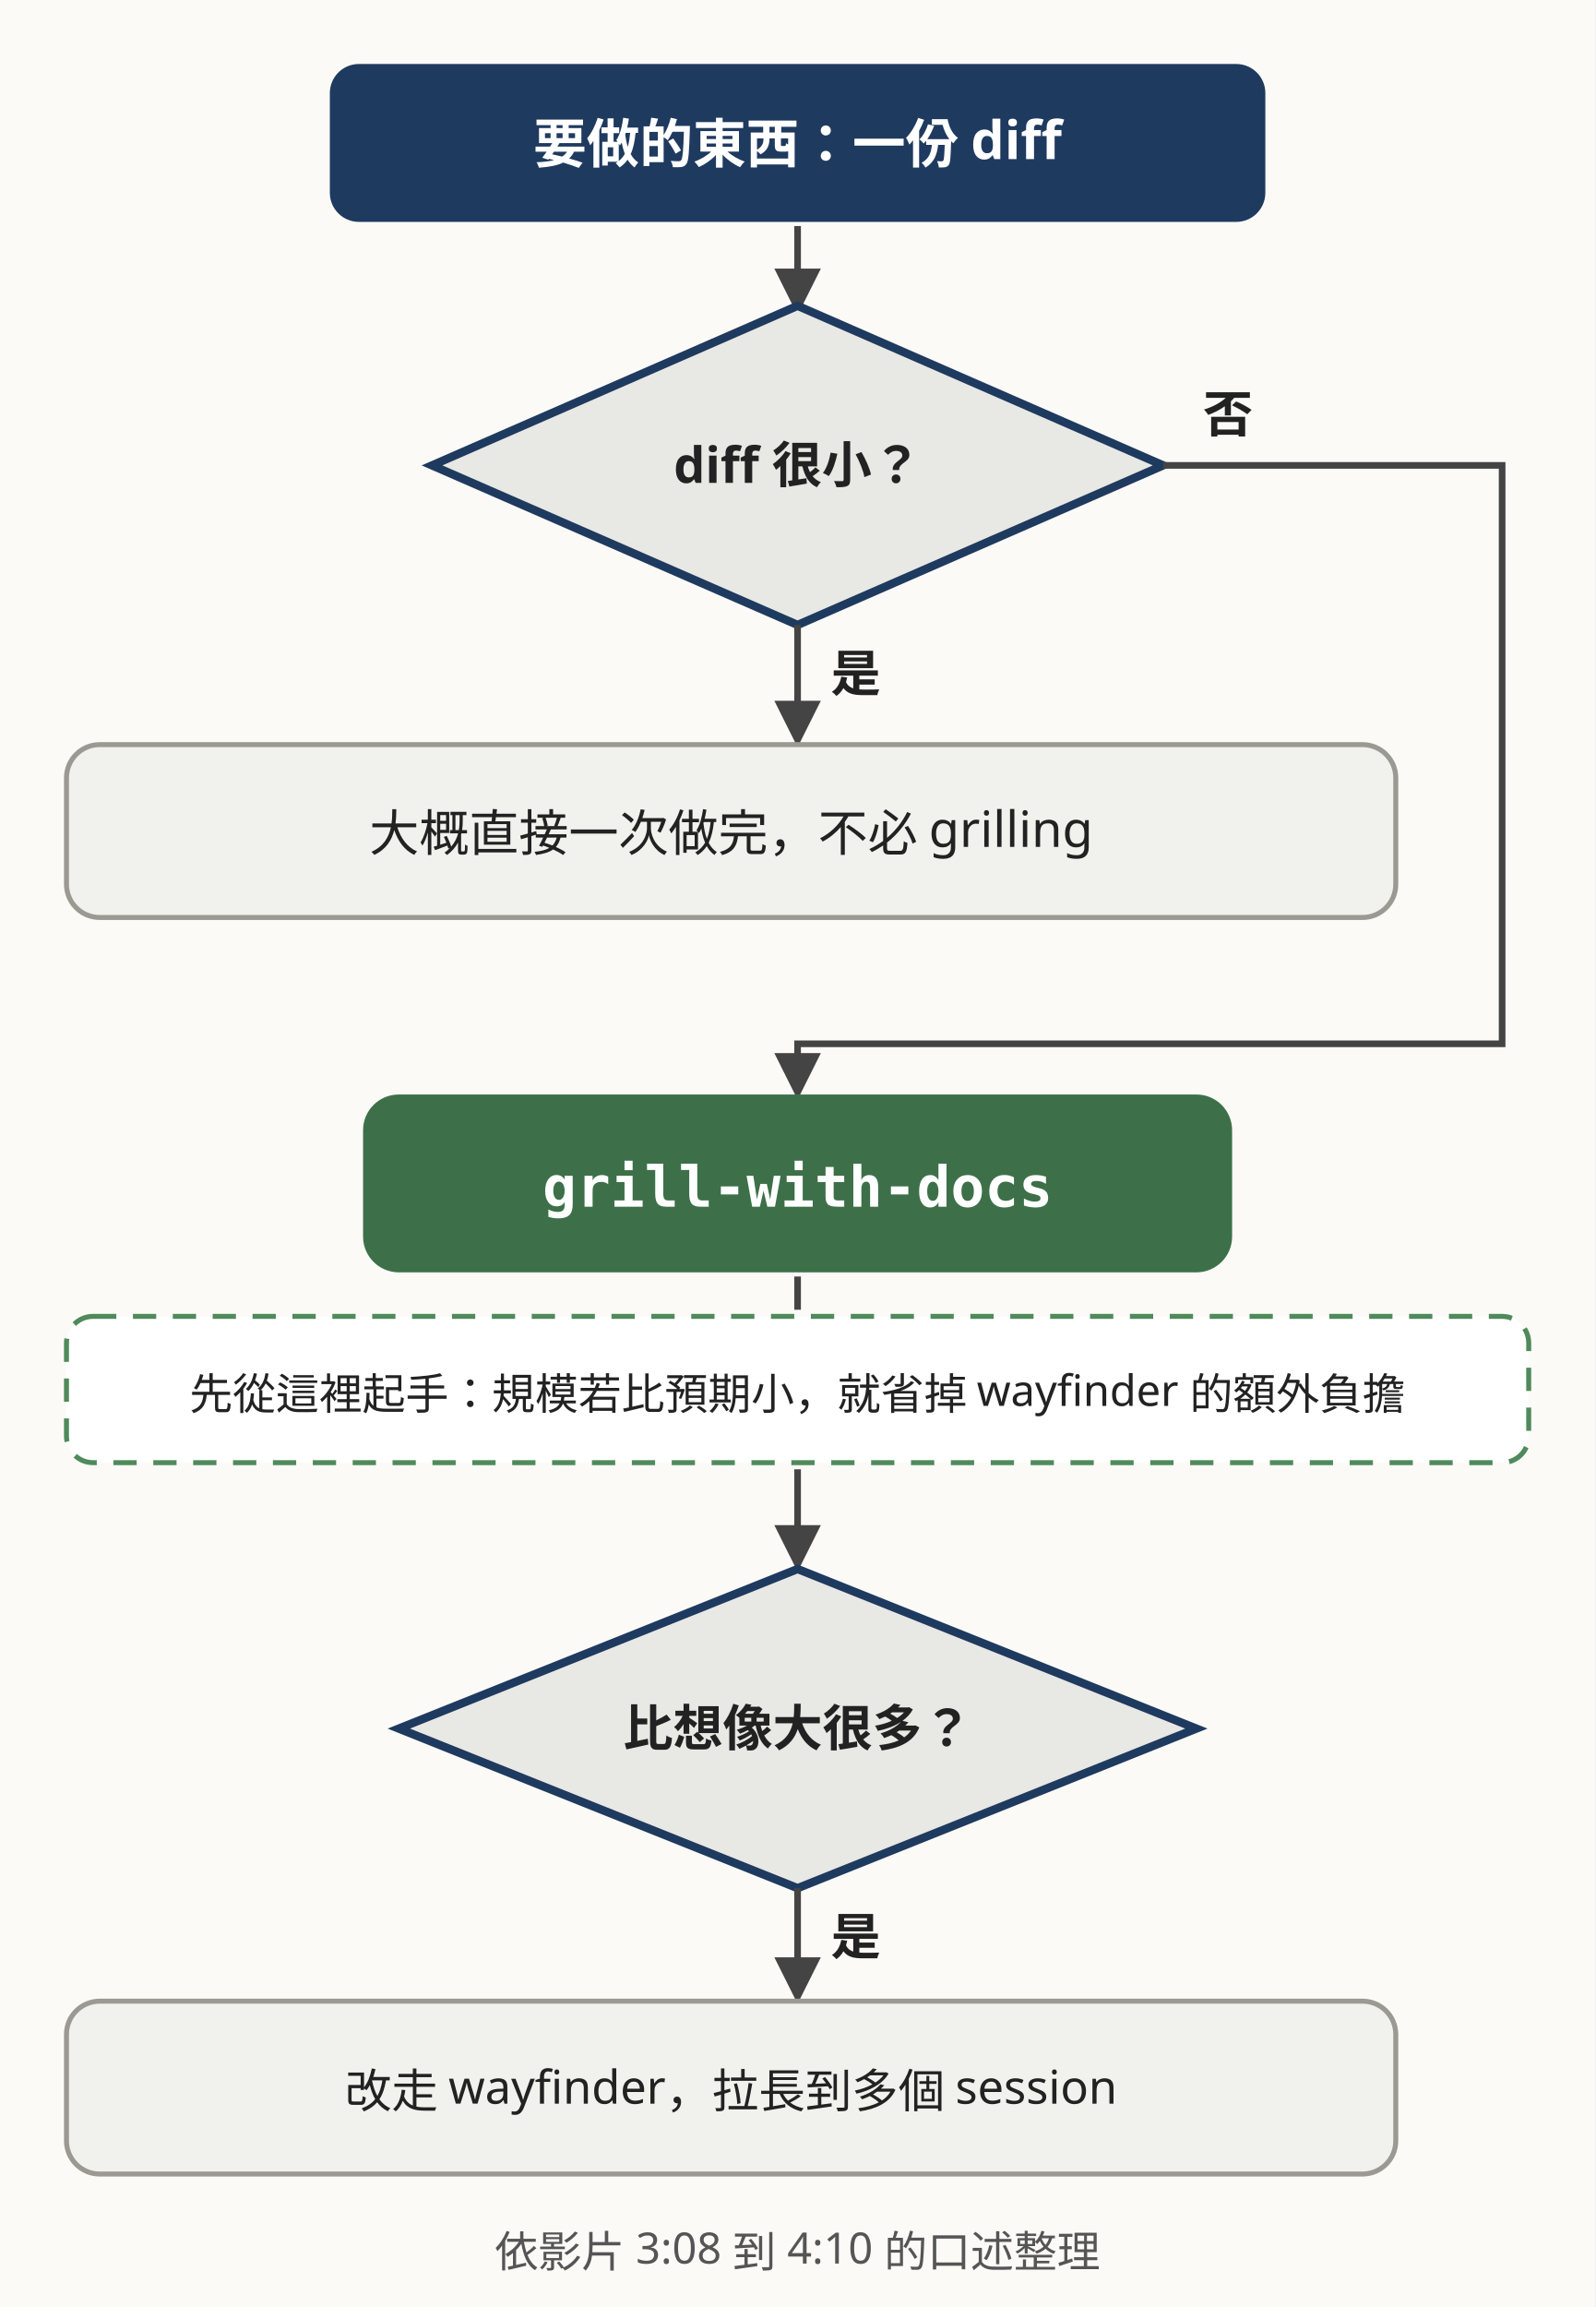
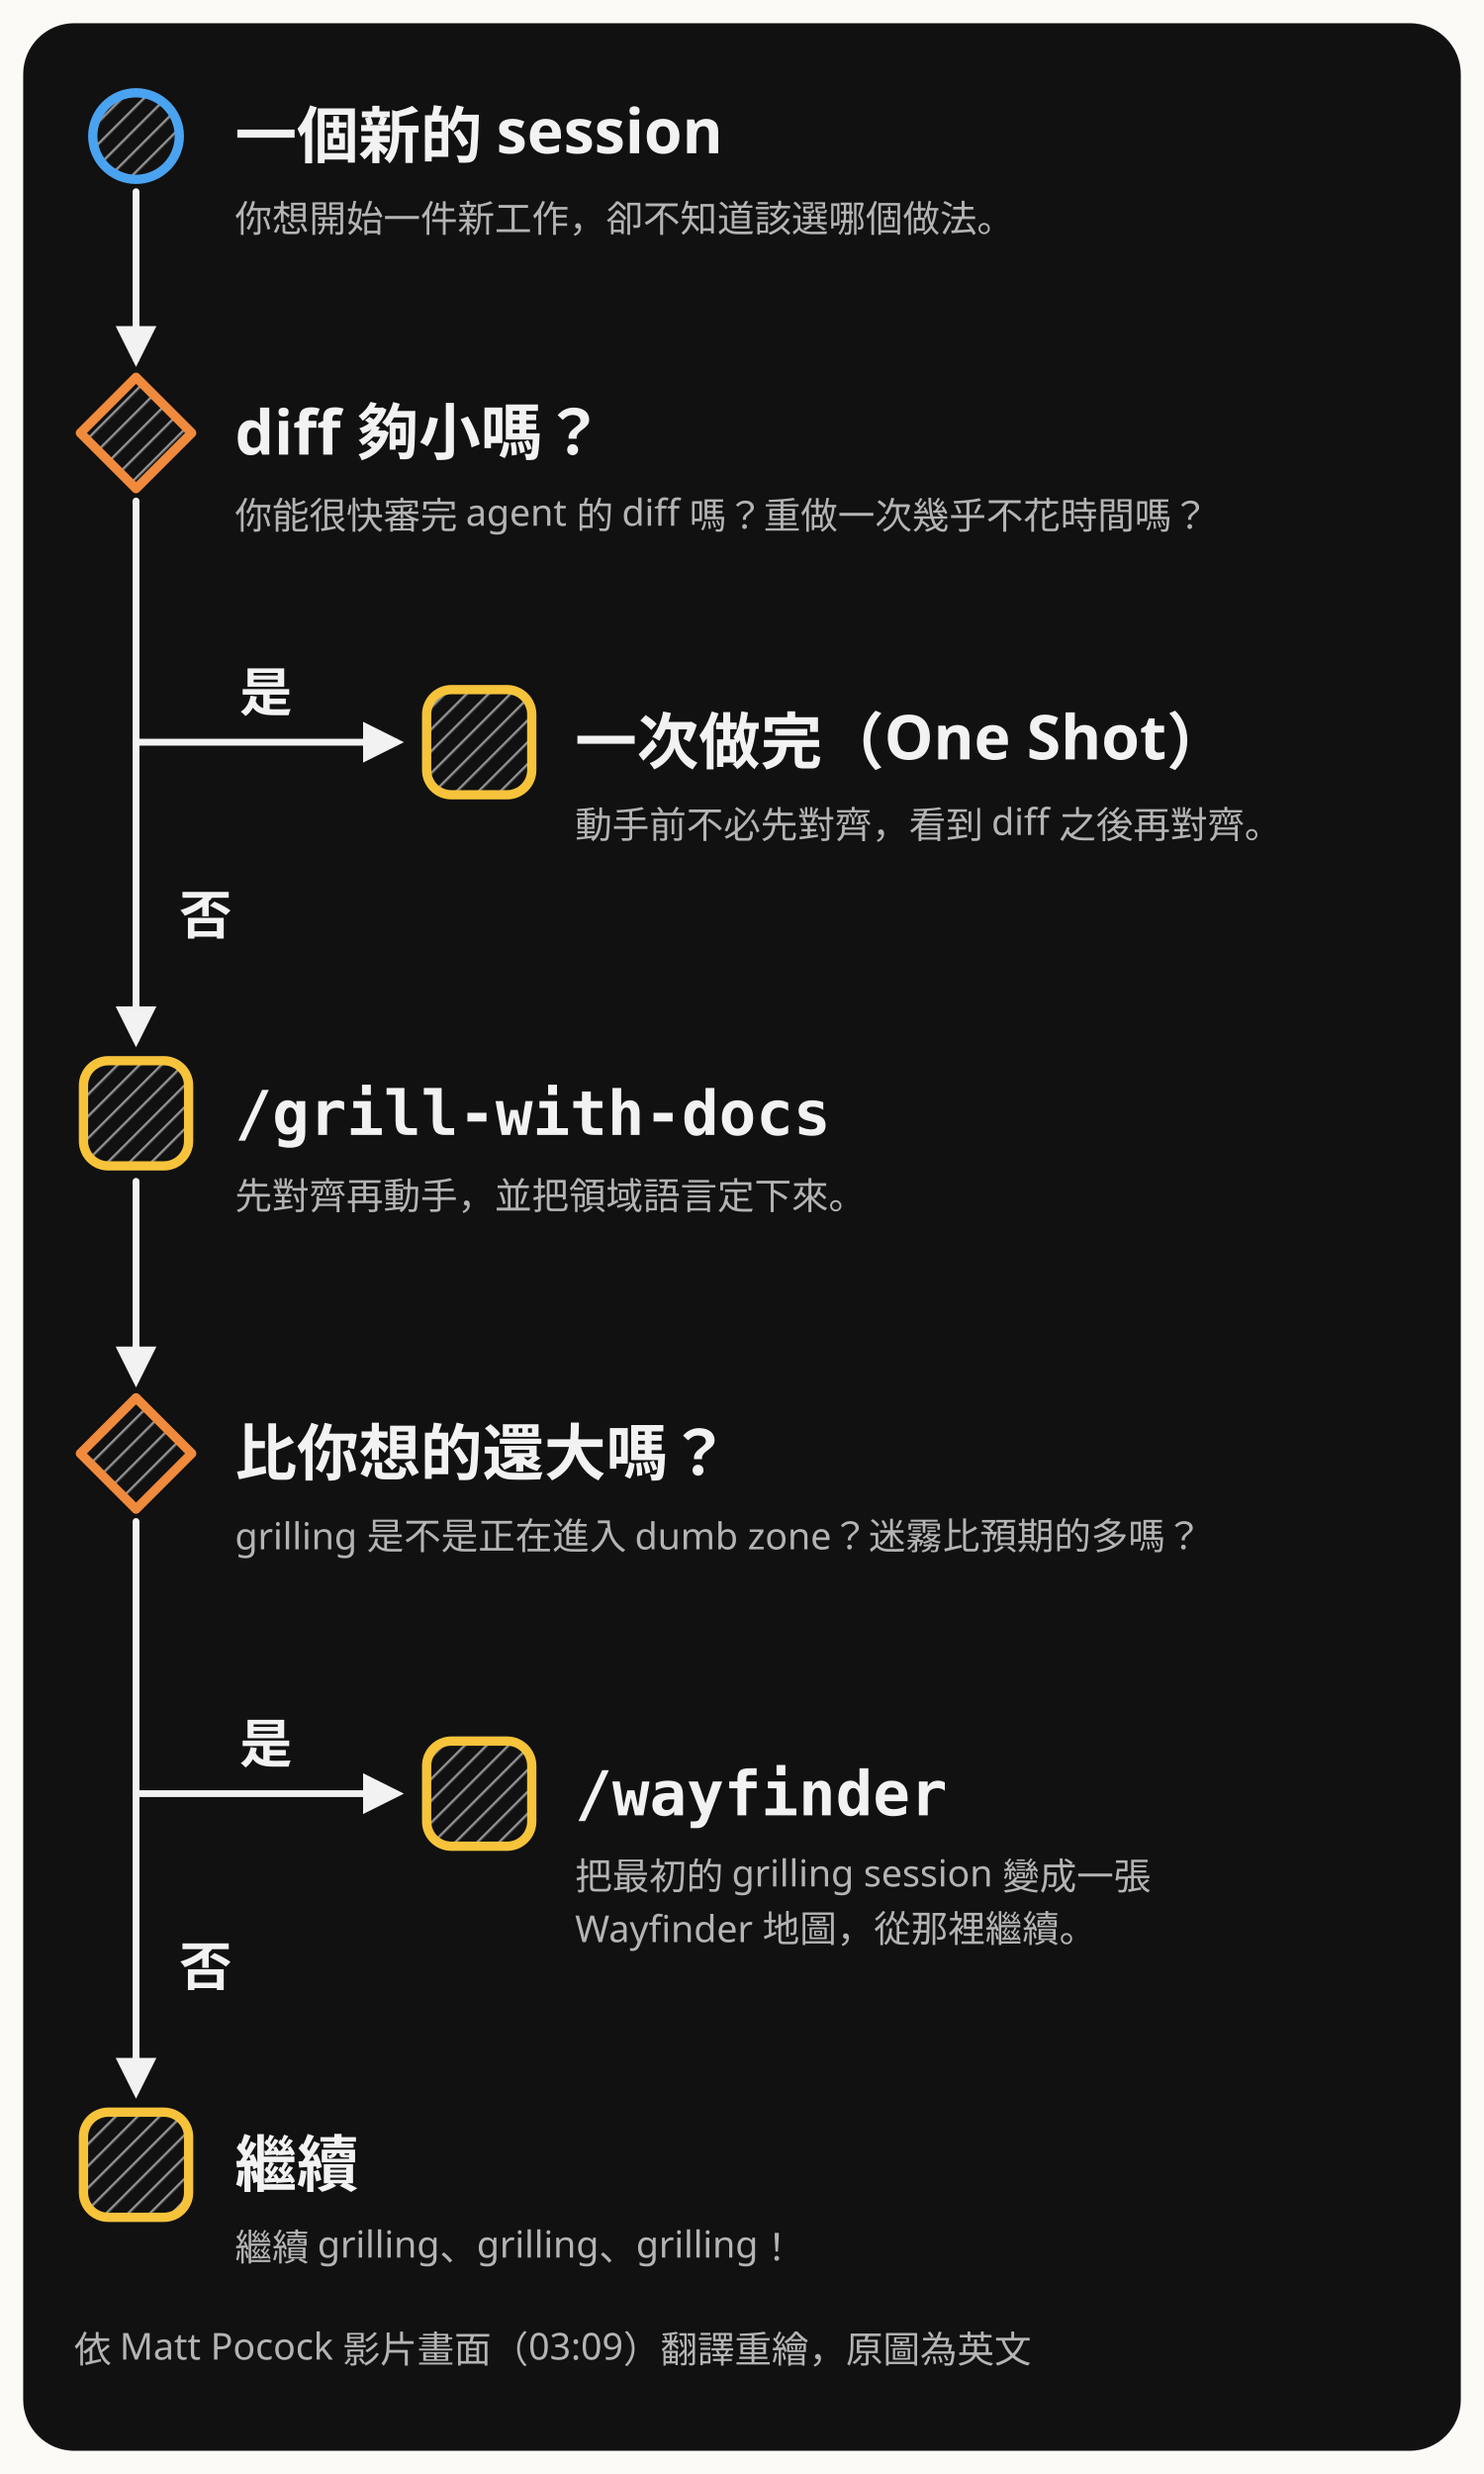
- <svg xmlns="http://www.w3.org/2000/svg" viewBox="0 0 480 694" width="480" height="694" role="img" font-family="PingFang TC, Noto Sans TC, Microsoft JhengHei, sans-serif">
+ <svg xmlns="http://www.w3.org/2000/svg" viewBox="0 0 480 800" width="480" height="800" role="img" font-family="PingFang TC, Noto Sans TC, Microsoft JhengHei, sans-serif">
  <defs>
    <marker id="ah" viewBox="0 0 10 10" refX="8" refY="5" markerWidth="7" markerHeight="7" orient="auto-start-reverse">
      <path d="M0 0 L10 5 L0 10 z" fill="#444" />
    </marker>
+     <marker id="ahw" viewBox="0 0 10 10" refX="8" refY="5" markerWidth="6" markerHeight="6" orient="auto-start-reverse">
+       <path d="M0 0 L10 5 L0 10 z" fill="#f2f2f2" />
+     </marker>
+     <pattern id="hatch" width="5" height="5" patternUnits="userSpaceOnUse" patternTransform="rotate(45)">
+       <path d="M0 0 L0 5" stroke="#8a8a8a" stroke-width="1.6" />
+     </pattern>
  </defs>
-   <rect width="480" height="694" fill="#fbfaf7" />
-   <rect x="100" y="20" width="280" height="46" rx="8" fill="#1f3a5f" stroke="#1f3a5f" stroke-width="1.5" />
-   <text x="240" y="49" font-size="16" fill="#ffffff" font-weight="bold" text-anchor="middle">要做的東西：一份 diff</text>
-   <path d="M240 68 L240 92" stroke="#444" stroke-width="2" fill="none" marker-end="url(#ah)" />
-   <polygon points="240,92.0 350.0,140 240,188.0 130.0,140" fill="#e8e8e4" stroke="#1f3a5f" stroke-width="2.5" />
-   <text x="240" y="145.25" font-size="15" fill="#222222" font-weight="bold" text-anchor="middle">diff 很小？</text>
-   <path d="M240 188 L240 222" stroke="#444" stroke-width="2" fill="none" marker-end="url(#ah)" />
-   <text x="250" y="208" font-size="15" fill="#222222" font-weight="bold" text-anchor="start">是</text>
-   <rect x="20" y="224" width="400" height="52" rx="10" fill="#f1f1ed" stroke="#9a9a92" stroke-width="1.5" />
-   <text x="220" y="256" font-size="15" fill="#222222" text-anchor="middle">大概直接一次做完，不必 grilling</text>
-   <path d="M350 140 L452 140 L452 314 L240 314 L240 328" stroke="#444" stroke-width="2" fill="none" marker-end="url(#ah)" />
-   <text x="362" y="130" font-size="15" fill="#222222" font-weight="bold" text-anchor="start">否</text>
-   <rect x="110" y="330" width="260" height="52" rx="10" fill="#3d7049" stroke="#3d7049" stroke-width="1.5" />
-   <text x="240" y="363" font-size="17" fill="#ffffff" font-weight="bold" text-anchor="middle" font-family="Menlo, Consolas, monospace">grill-with-docs</text>
-   <rect x="20" y="396" width="440" height="44" rx="8" fill="#ffffff" stroke="#4f8a5b" stroke-width="1.5" stroke-dasharray="7 5" />
-   <text x="240" y="424" font-size="13" fill="#222222" text-anchor="middle">先從這裡起手：規模若比預期小，就省掉 wayfinder 的額外負擔</text>
-   <path d="M240 384 L240 394" stroke="#444" stroke-width="2" fill="none" />
-   <path d="M240 442 L240 470" stroke="#444" stroke-width="2" fill="none" marker-end="url(#ah)" />
-   <polygon points="240,472.0 360.0,520 240,568.0 120.0,520" fill="#e8e8e4" stroke="#1f3a5f" stroke-width="2.5" />
-   <text x="240" y="525.25" font-size="15" fill="#222222" font-weight="bold" text-anchor="middle">比想像大很多？</text>
-   <path d="M240 568 L240 600" stroke="#444" stroke-width="2" fill="none" marker-end="url(#ah)" />
-   <text x="250" y="588" font-size="15" fill="#222222" font-weight="bold" text-anchor="start">是</text>
-   <rect x="20" y="602" width="400" height="52" rx="10" fill="#f1f1ed" stroke="#9a9a92" stroke-width="1.5" />
-   <text x="220" y="634" font-size="14" fill="#222222" text-anchor="middle">改走 wayfinder，拉長到多個 session</text>
-   <text x="240" y="682" font-size="13" fill="#555555" text-anchor="middle">依影片 3:08 到 4:10 的口述整理</text>
+   <rect width="480" height="800" fill="#fbfaf7" />
+   <rect x="8" y="8" width="464" height="784" rx="16" fill="#111111" stroke="#111111" stroke-width="1" />
+   <circle cx="44" cy="44" r="14" fill="url(#hatch)" stroke="#4aa3f0" stroke-width="3" />
+   <text x="76" y="51" font-size="20" fill="#f2f2f2" font-weight="bold" text-anchor="start">一個新的 session</text>
+   <text x="76" y="75" font-size="12" fill="#b4b4b4" text-anchor="start">你想開始一件新工作，卻不知道該選哪個做法。</text>
+   <path d="M44 62 L44 116" stroke="#f2f2f2" stroke-width="2.2" fill="none" stroke-linecap="round" marker-end="url(#ahw)" />
+   <polygon points="44,122 62,140 44,158 26,140" fill="url(#hatch)" stroke="#f08a3c" stroke-width="3" stroke-linejoin="round" />
+   <text x="76" y="147" font-size="20" fill="#f2f2f2" font-weight="bold" text-anchor="start">diff 夠小嗎？</text>
+   <text x="76" y="171" font-size="12" fill="#b4b4b4" text-anchor="start">你能很快審完 agent 的 diff 嗎？重做一次幾乎不花時間嗎？</text>
+   <path d="M44 162 L44 240" stroke="#f2f2f2" stroke-width="2.2" fill="none" stroke-linecap="round" />
+   <path d="M44 240 L44 336" stroke="#f2f2f2" stroke-width="2.2" fill="none" stroke-linecap="round" marker-end="url(#ahw)" />
+   <text x="58" y="302" font-size="17" fill="#f2f2f2" font-weight="bold" text-anchor="start">否</text>
+   <path d="M44 240 L128 240" stroke="#f2f2f2" stroke-width="2.2" fill="none" stroke-linecap="round" marker-end="url(#ahw)" />
+   <text x="86" y="230" font-size="17" fill="#f2f2f2" font-weight="bold" text-anchor="middle">是</text>
+   <rect x="138.0" y="223.0" width="34" height="34" rx="8" fill="url(#hatch)" stroke="#f6c33b" stroke-width="3" />
+   <text x="186" y="247" font-size="20" fill="#f2f2f2" font-weight="bold" text-anchor="start">一次做完（One Shot）</text>
+   <text x="186" y="271" font-size="12" fill="#b4b4b4" text-anchor="start">動手前不必先對齊，看到 diff 之後再對齊。</text>
+   <rect x="27.0" y="343.0" width="34" height="34" rx="8" fill="url(#hatch)" stroke="#f6c33b" stroke-width="3" />
+   <text x="76" y="367" font-size="20" fill="#f2f2f2" font-weight="bold" text-anchor="start" font-family="Menlo, Consolas, monospace">/grill-with-docs</text>
+   <text x="76" y="391" font-size="12" fill="#b4b4b4" text-anchor="start">先對齊再動手，並把領域語言定下來。</text>
+   <path d="M44 382 L44 446" stroke="#f2f2f2" stroke-width="2.2" fill="none" stroke-linecap="round" marker-end="url(#ahw)" />
+   <polygon points="44,452 62,470 44,488 26,470" fill="url(#hatch)" stroke="#f08a3c" stroke-width="3" stroke-linejoin="round" />
+   <text x="76" y="477" font-size="20" fill="#f2f2f2" font-weight="bold" text-anchor="start">比你想的還大嗎？</text>
+   <text x="76" y="501" font-size="12" fill="#b4b4b4" text-anchor="start">grilling 是不是正在進入 dumb zone？迷霧比預期的多嗎？</text>
+   <path d="M44 492 L44 580" stroke="#f2f2f2" stroke-width="2.2" fill="none" stroke-linecap="round" />
+   <path d="M44 580 L44 676" stroke="#f2f2f2" stroke-width="2.2" fill="none" stroke-linecap="round" marker-end="url(#ahw)" />
+   <text x="58" y="642" font-size="17" fill="#f2f2f2" font-weight="bold" text-anchor="start">否</text>
+   <path d="M44 580 L128 580" stroke="#f2f2f2" stroke-width="2.2" fill="none" stroke-linecap="round" marker-end="url(#ahw)" />
+   <text x="86" y="570" font-size="17" fill="#f2f2f2" font-weight="bold" text-anchor="middle">是</text>
+   <rect x="138.0" y="563.0" width="34" height="34" rx="8" fill="url(#hatch)" stroke="#f6c33b" stroke-width="3" />
+   <text x="186" y="587" font-size="20" fill="#f2f2f2" font-weight="bold" text-anchor="start" font-family="Menlo, Consolas, monospace">/wayfinder</text>
+   <text x="186" y="611" font-size="12" fill="#b4b4b4" text-anchor="start">
+     <tspan x="186" y="611">把最初的 grilling session 變成一張 </tspan>
+     <tspan x="186" y="628">Wayfinder 地圖，從那裡繼續。</tspan>
+   </text>
+   <rect x="27.0" y="683.0" width="34" height="34" rx="8" fill="url(#hatch)" stroke="#f6c33b" stroke-width="3" />
+   <text x="76" y="707" font-size="20" fill="#f2f2f2" font-weight="bold" text-anchor="start">繼續</text>
+   <text x="76" y="731" font-size="12" fill="#b4b4b4" text-anchor="start">繼續 grilling、grilling、grilling！</text>
+   <text x="24" y="764" font-size="12" fill="#b4b4b4" text-anchor="start">依 Matt Pocock 影片畫面（03:09）翻譯重繪，原圖為英文</text>
</svg>
